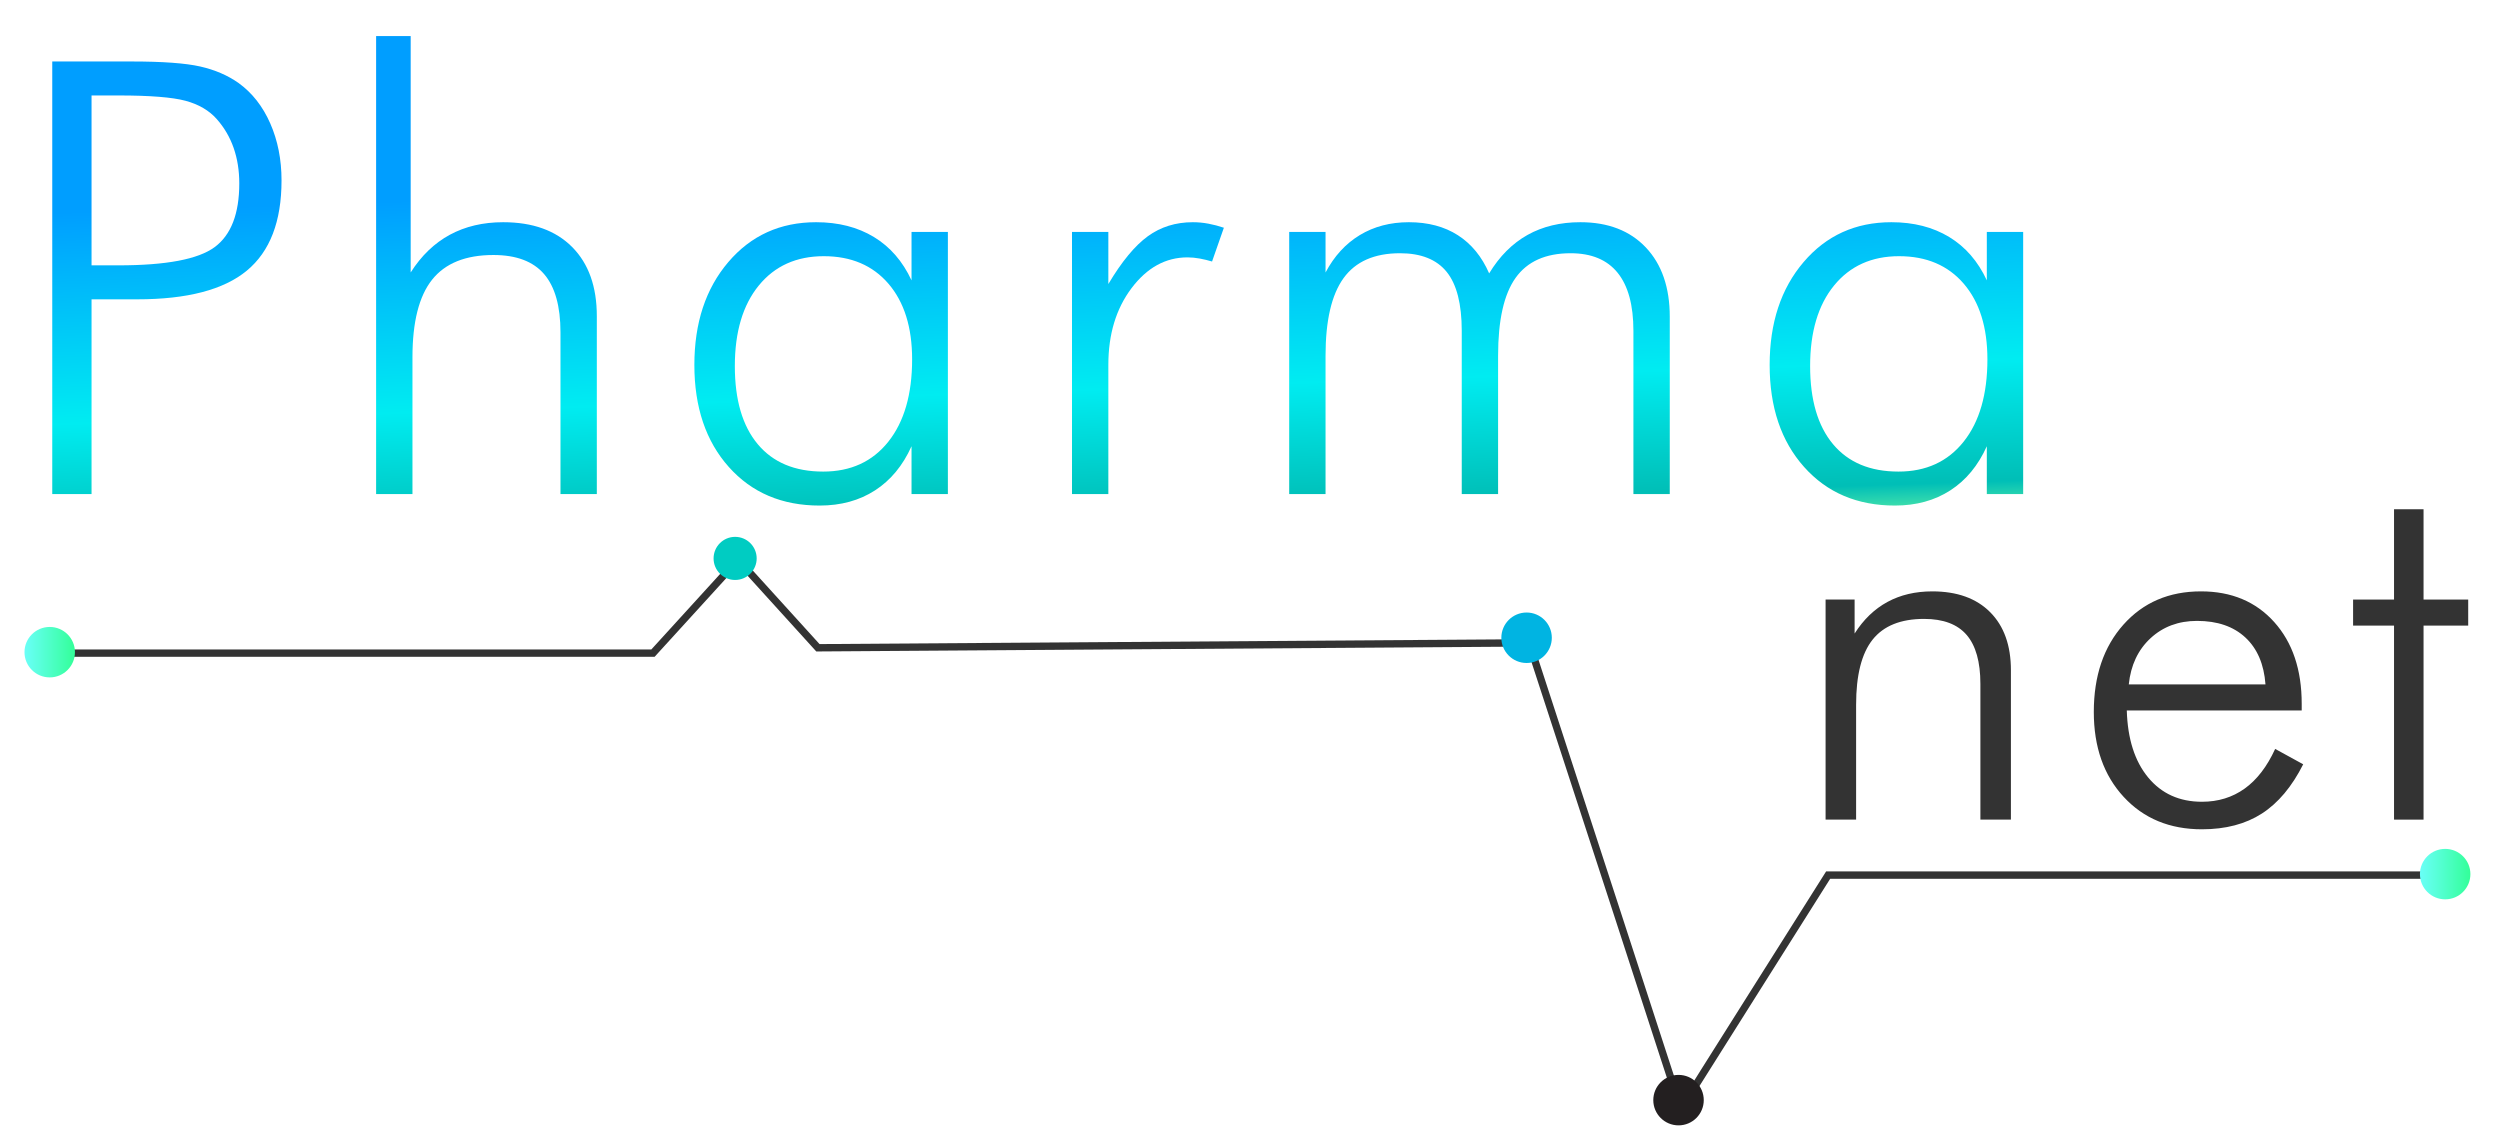
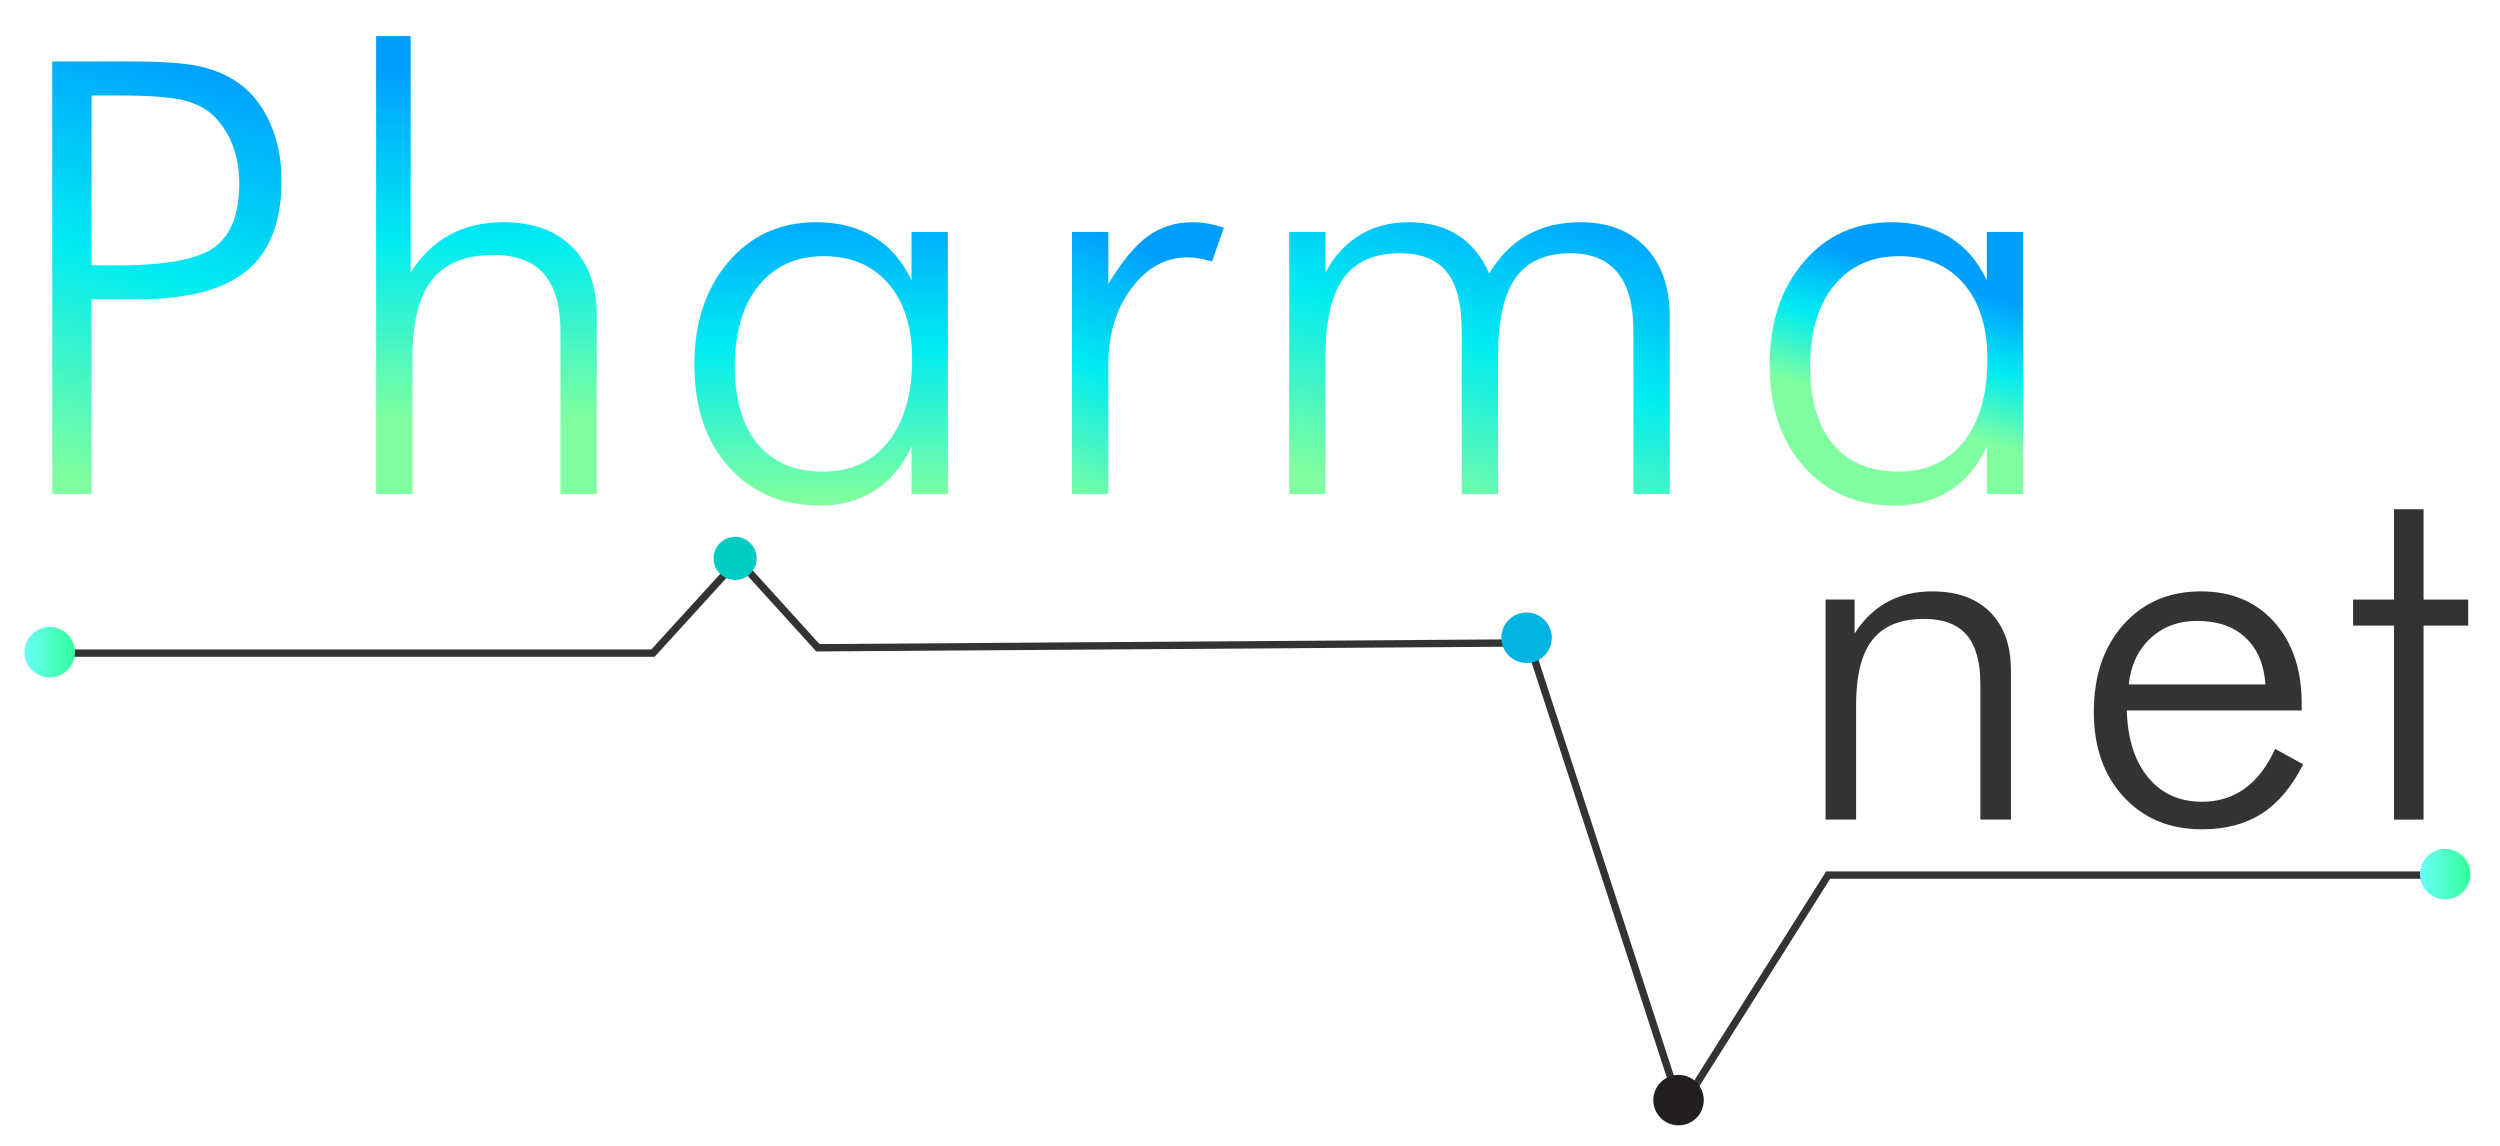
- <svg xmlns="http://www.w3.org/2000/svg" version="1.1" id="svg2" xml:space="preserve" width="452.667" height="207.333" viewBox="0 0 452.667 207.333">
-   <defs id="defs6">
-     <clipPath clipPathUnits="userSpaceOnUse" id="clipPath18">
-       <path d="M 0,155.5 H 339.5 V 0 H 0 Z" id="path16" />
+ <svg xmlns="http://www.w3.org/2000/svg" version="1.1" id="svg3713" xml:space="preserve" width="452.667" height="207.333" viewBox="0 0 452.667 207.333">
+   <defs id="defs3717">
+     <clipPath clipPathUnits="userSpaceOnUse" id="clipPath3729">
+       <path d="M 0,155.5 H 339.5 V 0 H 0 Z" id="path3727" />
    </clipPath>
-     <clipPath clipPathUnits="userSpaceOnUse" id="clipPath38">
-       <path d="M 0,155.5 H 339.5 V 0 H 0 Z" id="path36" />
+     <clipPath clipPathUnits="userSpaceOnUse" id="clipPath3749">
+       <path d="M 0,155.5 H 339.5 V 0 H 0 Z" id="path3747" />
    </clipPath>
-     <linearGradient x1="0" y1="0" x2="1" y2="0" gradientUnits="userSpaceOnUse" gradientTransform="matrix(6.851562,0,0,-6.851562,328.6289,36.79492)" spreadMethod="pad" id="linearGradient60">
-       <stop style="stop-opacity:1;stop-color:#6afff8" offset="0" id="stop56" />
-       <stop style="stop-opacity:1;stop-color:#33ff99" offset="1" id="stop58" />
+     <linearGradient x1="0" y1="0" x2="1" y2="0" gradientUnits="userSpaceOnUse" gradientTransform="matrix(6.851562,0,0,-6.851562,328.6289,36.79492)" spreadMethod="pad" id="linearGradient3771">
+       <stop style="stop-opacity:1;stop-color:#6afff8" offset="0" id="stop3767" />
+       <stop style="stop-opacity:1;stop-color:#33ff99" offset="1" id="stop3769" />
    </linearGradient>
-     <clipPath clipPathUnits="userSpaceOnUse" id="clipPath70">
-       <path d="M 0,155.5 H 339.5 V 0 H 0 Z" id="path68" />
+     <clipPath clipPathUnits="userSpaceOnUse" id="clipPath3781">
+       <path d="M 0,155.5 H 339.5 V 0 H 0 Z" id="path3779" />
    </clipPath>
-     <linearGradient x1="0" y1="0" x2="1" y2="0" gradientUnits="userSpaceOnUse" gradientTransform="matrix(6.852539,0,0,-6.852539,3.325195,66.93555)" spreadMethod="pad" id="linearGradient100">
-       <stop style="stop-opacity:1;stop-color:#6afff8" offset="0" id="stop96" />
-       <stop style="stop-opacity:1;stop-color:#33ff99" offset="1" id="stop98" />
+     <linearGradient x1="0" y1="0" x2="1" y2="0" gradientUnits="userSpaceOnUse" gradientTransform="matrix(6.852539,0,0,-6.852539,3.325195,66.93555)" spreadMethod="pad" id="linearGradient3811">
+       <stop style="stop-opacity:1;stop-color:#6afff8" offset="0" id="stop3807" />
+       <stop style="stop-opacity:1;stop-color:#33ff99" offset="1" id="stop3809" />
    </linearGradient>
-     <linearGradient x1="0" y1="0" x2="1" y2="0" gradientUnits="userSpaceOnUse" gradientTransform="matrix(2.000006,-60,-60,-2.000006,21.83447,134.7783)" spreadMethod="pad" id="linearGradient130">
-       <stop style="stop-opacity:1;stop-color:#009eff" offset="0" id="stop116" />
-       <stop style="stop-opacity:1;stop-color:#009eff" offset="0.128" id="stop118" />
-       <stop style="stop-opacity:1;stop-color:#00ecf1" offset="0.606" id="stop120" />
-       <stop style="stop-opacity:1;stop-color:#00bfb7" offset="0.877" id="stop122" />
-       <stop style="stop-opacity:1;stop-color:#00bfb7" offset="0.881" id="stop124" />
-       <stop style="stop-opacity:1;stop-color:#7fffa0" offset="0.985" id="stop126" />
-       <stop style="stop-opacity:1;stop-color:#7fffa0" offset="1" id="stop128" />
+     <linearGradient x1="0" y1="0" x2="1" y2="0" gradientUnits="userSpaceOnUse" gradientTransform="matrix(-20.63075,-66.65321,-66.65321,20.63075,28.60938,156.5107)" spreadMethod="pad" id="linearGradient3837">
+       <stop style="stop-opacity:1;stop-color:#009eff" offset="0" id="stop3827" />
+       <stop style="stop-opacity:1;stop-color:#009eff" offset="0.128" id="stop3829" />
+       <stop style="stop-opacity:1;stop-color:#00ecf1" offset="0.557" id="stop3831" />
+       <stop style="stop-opacity:1;stop-color:#7fffa0" offset="0.985" id="stop3833" />
+       <stop style="stop-opacity:1;stop-color:#7fffa0" offset="1" id="stop3835" />
    </linearGradient>
-     <linearGradient x1="0" y1="0" x2="1" y2="0" gradientUnits="userSpaceOnUse" gradientTransform="matrix(2.000006,-60,-60,-2.000006,64.87744,136.2129)" spreadMethod="pad" id="linearGradient160">
-       <stop style="stop-opacity:1;stop-color:#009eff" offset="0" id="stop146" />
-       <stop style="stop-opacity:1;stop-color:#009eff" offset="0.128" id="stop148" />
-       <stop style="stop-opacity:1;stop-color:#00ecf1" offset="0.606" id="stop150" />
-       <stop style="stop-opacity:1;stop-color:#00bfb7" offset="0.877" id="stop152" />
-       <stop style="stop-opacity:1;stop-color:#00bfb7" offset="0.881" id="stop154" />
-       <stop style="stop-opacity:1;stop-color:#7fffa0" offset="0.985" id="stop156" />
-       <stop style="stop-opacity:1;stop-color:#7fffa0" offset="1" id="stop158" />
+     <linearGradient x1="0" y1="0" x2="1" y2="0" gradientUnits="userSpaceOnUse" gradientTransform="matrix(-2.4e-6,-55.4685,-55.4685,2.4e-6,66.0625,153.334)" spreadMethod="pad" id="linearGradient3863">
+       <stop style="stop-opacity:1;stop-color:#009eff" offset="0" id="stop3853" />
+       <stop style="stop-opacity:1;stop-color:#009eff" offset="0.128" id="stop3855" />
+       <stop style="stop-opacity:1;stop-color:#00ecf1" offset="0.557" id="stop3857" />
+       <stop style="stop-opacity:1;stop-color:#7fffa0" offset="0.985" id="stop3859" />
+       <stop style="stop-opacity:1;stop-color:#7fffa0" offset="1" id="stop3861" />
    </linearGradient>
-     <linearGradient x1="0" y1="0" x2="1" y2="0" gradientUnits="userSpaceOnUse" gradientTransform="matrix(2.000006,-60,-60,-2.000006,110.7402,137.7417)" spreadMethod="pad" id="linearGradient190">
-       <stop style="stop-opacity:1;stop-color:#009eff" offset="0" id="stop176" />
-       <stop style="stop-opacity:1;stop-color:#009eff" offset="0.128" id="stop178" />
-       <stop style="stop-opacity:1;stop-color:#00ecf1" offset="0.606" id="stop180" />
-       <stop style="stop-opacity:1;stop-color:#00bfb7" offset="0.877" id="stop182" />
-       <stop style="stop-opacity:1;stop-color:#00bfb7" offset="0.881" id="stop184" />
-       <stop style="stop-opacity:1;stop-color:#7fffa0" offset="0.985" id="stop186" />
-       <stop style="stop-opacity:1;stop-color:#7fffa0" offset="1" id="stop188" />
+     <linearGradient x1="0" y1="0" x2="1" y2="0" gradientUnits="userSpaceOnUse" gradientTransform="matrix(-2.1e-6,-47.27706,-47.27706,2.1e-6,111.5078,134.5386)" spreadMethod="pad" id="linearGradient3889">
+       <stop style="stop-opacity:1;stop-color:#009eff" offset="0" id="stop3879" />
+       <stop style="stop-opacity:1;stop-color:#009eff" offset="0.128" id="stop3881" />
+       <stop style="stop-opacity:1;stop-color:#00ecf1" offset="0.557" id="stop3883" />
+       <stop style="stop-opacity:1;stop-color:#7fffa0" offset="0.985" id="stop3885" />
+       <stop style="stop-opacity:1;stop-color:#7fffa0" offset="1" id="stop3887" />
    </linearGradient>
-     <linearGradient x1="0" y1="0" x2="1" y2="0" gradientUnits="userSpaceOnUse" gradientTransform="matrix(2.000006,-60,-60,-2.000006,154.7993,139.2105)" spreadMethod="pad" id="linearGradient220">
-       <stop style="stop-opacity:1;stop-color:#009eff" offset="0" id="stop206" />
-       <stop style="stop-opacity:1;stop-color:#009eff" offset="0.128" id="stop208" />
-       <stop style="stop-opacity:1;stop-color:#00ecf1" offset="0.606" id="stop210" />
-       <stop style="stop-opacity:1;stop-color:#00bfb7" offset="0.877" id="stop212" />
-       <stop style="stop-opacity:1;stop-color:#00bfb7" offset="0.881" id="stop214" />
-       <stop style="stop-opacity:1;stop-color:#7fffa0" offset="0.985" id="stop216" />
-       <stop style="stop-opacity:1;stop-color:#7fffa0" offset="1" id="stop218" />
+     <linearGradient x1="0" y1="0" x2="1" y2="0" gradientUnits="userSpaceOnUse" gradientTransform="matrix(-16.36318,-38.69218,-38.69218,16.36318,157.2354,127.0698)" spreadMethod="pad" id="linearGradient3915">
+       <stop style="stop-opacity:1;stop-color:#009eff" offset="0" id="stop3905" />
+       <stop style="stop-opacity:1;stop-color:#009eff" offset="0.128" id="stop3907" />
+       <stop style="stop-opacity:1;stop-color:#00ecf1" offset="0.557" id="stop3909" />
+       <stop style="stop-opacity:1;stop-color:#7fffa0" offset="0.985" id="stop3911" />
+       <stop style="stop-opacity:1;stop-color:#7fffa0" offset="1" id="stop3913" />
    </linearGradient>
-     <linearGradient x1="0" y1="0" x2="1" y2="0" gradientUnits="userSpaceOnUse" gradientTransform="matrix(2.000006,-60,-60,-2.000006,199.5781,140.7031)" spreadMethod="pad" id="linearGradient250">
-       <stop style="stop-opacity:1;stop-color:#009eff" offset="0" id="stop236" />
-       <stop style="stop-opacity:1;stop-color:#009eff" offset="0.128" id="stop238" />
-       <stop style="stop-opacity:1;stop-color:#00ecf1" offset="0.606" id="stop240" />
-       <stop style="stop-opacity:1;stop-color:#00bfb7" offset="0.877" id="stop242" />
-       <stop style="stop-opacity:1;stop-color:#00bfb7" offset="0.881" id="stop244" />
-       <stop style="stop-opacity:1;stop-color:#7fffa0" offset="0.985" id="stop246" />
-       <stop style="stop-opacity:1;stop-color:#7fffa0" offset="1" id="stop248" />
+     <linearGradient x1="0" y1="0" x2="1" y2="0" gradientUnits="userSpaceOnUse" gradientTransform="matrix(-15.90591,-51.38833,-51.38833,15.90591,210.4356,136.9678)" spreadMethod="pad" id="linearGradient3941">
+       <stop style="stop-opacity:1;stop-color:#009eff" offset="0" id="stop3931" />
+       <stop style="stop-opacity:1;stop-color:#009eff" offset="0.128" id="stop3933" />
+       <stop style="stop-opacity:1;stop-color:#00ecf1" offset="0.557" id="stop3935" />
+       <stop style="stop-opacity:1;stop-color:#7fffa0" offset="0.985" id="stop3937" />
+       <stop style="stop-opacity:1;stop-color:#7fffa0" offset="1" id="stop3939" />
    </linearGradient>
-     <linearGradient x1="0" y1="0" x2="1" y2="0" gradientUnits="userSpaceOnUse" gradientTransform="matrix(2.000006,-60,-60,-2.000006,256.6025,142.6035)" spreadMethod="pad" id="linearGradient280">
-       <stop style="stop-opacity:1;stop-color:#009eff" offset="0" id="stop266" />
-       <stop style="stop-opacity:1;stop-color:#009eff" offset="0.128" id="stop268" />
-       <stop style="stop-opacity:1;stop-color:#00ecf1" offset="0.606" id="stop270" />
-       <stop style="stop-opacity:1;stop-color:#00bfb7" offset="0.877" id="stop272" />
-       <stop style="stop-opacity:1;stop-color:#00bfb7" offset="0.881" id="stop274" />
-       <stop style="stop-opacity:1;stop-color:#7fffa0" offset="0.985" id="stop276" />
-       <stop style="stop-opacity:1;stop-color:#7fffa0" offset="1" id="stop278" />
+     <linearGradient x1="0" y1="0" x2="1" y2="0" gradientUnits="userSpaceOnUse" gradientTransform="matrix(-6.676531,-21.57034,-21.57034,6.676531,264.1045,120.4404)" spreadMethod="pad" id="linearGradient3967">
+       <stop style="stop-opacity:1;stop-color:#009eff" offset="0" id="stop3957" />
+       <stop style="stop-opacity:1;stop-color:#009eff" offset="0.128" id="stop3959" />
+       <stop style="stop-opacity:1;stop-color:#00ecf1" offset="0.557" id="stop3961" />
+       <stop style="stop-opacity:1;stop-color:#7fffa0" offset="0.985" id="stop3963" />
+       <stop style="stop-opacity:1;stop-color:#7fffa0" offset="1" id="stop3965" />
    </linearGradient>
  </defs>
-   <g id="g10" transform="matrix(1.333333,0,0,-1.333333,0,207.3333)">
-     <g id="g12">
-       <g id="g14" clip-path="url(#clipPath18)">
-         <g id="g20" transform="translate(247.915,44.1953)">
-           <path d="M 0,0 V 29.885 H 3.941 V 25.27 c 1.213,1.908 2.702,3.339 4.465,4.294 1.763,0.956 3.79,1.432 6.081,1.432 3.37,0 5.992,-0.943 7.867,-2.83 1.875,-1.887 2.814,-4.514 2.814,-7.883 V 0 h -4.145 v 18.43 c 0,2.986 -0.623,5.205 -1.87,6.654 -1.246,1.449 -3.173,2.173 -5.778,2.173 -3.166,0 -5.497,-0.939 -6.99,-2.814 C 4.891,22.568 4.145,19.62 4.145,15.6 V 0 Z" style="fill:#333333;fill-opacity:1;fill-rule:nonzero;stroke:none" id="path22" />
+   <g id="g3721" transform="matrix(1.333333,0,0,-1.333333,0,207.3333)">
+     <g id="g3723">
+       <g id="g3725" clip-path="url(#clipPath3729)">
+         <g id="g3731" transform="translate(247.915,44.1953)">
+           <path d="M 0,0 V 29.885 H 3.941 V 25.27 c 1.213,1.908 2.702,3.339 4.465,4.294 1.763,0.956 3.79,1.432 6.081,1.432 3.37,0 5.992,-0.943 7.867,-2.83 1.875,-1.887 2.814,-4.514 2.814,-7.883 V 0 h -4.145 v 18.43 c 0,2.986 -0.623,5.205 -1.87,6.654 -1.246,1.449 -3.173,2.173 -5.778,2.173 -3.166,0 -5.497,-0.939 -6.99,-2.814 C 4.891,22.568 4.145,19.62 4.145,15.6 V 0 Z" style="fill:#333333;fill-opacity:1;fill-rule:nonzero;stroke:none" id="path3733" />
        </g>
-         <g id="g24" transform="translate(289.0889,62.5576)">
-           <path d="M 0,0 H 18.564 C 18.362,2.74 17.453,4.862 15.836,6.368 14.219,7.872 12.028,8.625 9.266,8.625 6.75,8.625 4.645,7.839 2.948,6.267 1.252,4.694 0.27,2.605 0,0 m -4.75,-3.739 c 0,4.896 1.342,8.848 4.026,11.859 2.684,3.01 6.194,4.514 10.529,4.514 4.133,0 7.445,-1.387 9.939,-4.16 2.492,-2.775 3.739,-6.475 3.739,-11.102 v -0.91 H -0.27 c 0.113,-3.863 1.079,-6.895 2.899,-9.096 1.818,-2.202 4.256,-3.303 7.31,-3.303 2.202,0 4.133,0.596 5.795,1.787 1.662,1.19 3.043,2.987 4.145,5.39 l 3.807,-2.089 c -1.528,-3.032 -3.398,-5.261 -5.61,-6.687 -2.213,-1.426 -4.925,-2.14 -8.137,-2.14 -4.379,0 -7.922,1.466 -10.629,4.398 -2.707,2.929 -4.06,6.776 -4.06,11.539" style="fill:#333333;fill-opacity:1;fill-rule:nonzero;stroke:none" id="path26" />
+         <g id="g3735" transform="translate(289.0889,62.5576)">
+           <path d="M 0,0 H 18.564 C 18.362,2.74 17.453,4.862 15.836,6.368 14.219,7.872 12.028,8.625 9.266,8.625 6.75,8.625 4.645,7.839 2.948,6.267 1.252,4.694 0.27,2.605 0,0 m -4.75,-3.739 c 0,4.896 1.342,8.848 4.026,11.859 2.684,3.01 6.194,4.514 10.529,4.514 4.133,0 7.445,-1.387 9.939,-4.16 2.492,-2.775 3.739,-6.475 3.739,-11.102 v -0.91 H -0.27 c 0.113,-3.863 1.079,-6.895 2.899,-9.096 1.818,-2.202 4.256,-3.303 7.31,-3.303 2.202,0 4.133,0.596 5.795,1.787 1.662,1.19 3.043,2.987 4.145,5.39 l 3.807,-2.089 c -1.528,-3.032 -3.398,-5.261 -5.61,-6.687 -2.213,-1.426 -4.925,-2.14 -8.137,-2.14 -4.379,0 -7.922,1.466 -10.629,4.398 -2.707,2.929 -4.06,6.776 -4.06,11.539" style="fill:#333333;fill-opacity:1;fill-rule:nonzero;stroke:none" id="path3737" />
        </g>
-         <g id="g28" transform="translate(319.5498,70.543)">
-           <path d="M 0,0 V 3.537 H 5.56 V 15.801 H 9.568 V 3.537 h 6.065 V 0 H 9.568 V -26.348 H 5.56 L 5.56,0 Z" style="fill:#333333;fill-opacity:1;fill-rule:nonzero;stroke:none" id="path30" />
+         <g id="g3739" transform="translate(319.5498,70.543)">
+           <path d="M 0,0 V 3.537 H 5.56 V 15.801 H 9.568 V 3.537 h 6.065 V 0 H 9.568 V -26.348 H 5.56 L 5.56,0 Z" style="fill:#333333;fill-opacity:1;fill-rule:nonzero;stroke:none" id="path3741" />
        </g>
      </g>
    </g>
-     <g id="g32">
-       <g id="g34" clip-path="url(#clipPath38)">
-         <g id="g40" transform="translate(7.0981,66.8027)">
-           <path d="m 0,0 h 81.574 l 11.555,12.682 10.845,-11.953 96.58,0.664 c 20.639,-63.227 20.583,-63.375 20.639,-63.227 0.056,0.148 19.971,31.693 19.971,31.693 h 84.139" style="fill:none;stroke:#333333;stroke-width:1;stroke-linecap:butt;stroke-linejoin:miter;stroke-miterlimit:10;stroke-dasharray:none;stroke-opacity:1" id="path42" />
+     <g id="g3743">
+       <g id="g3745" clip-path="url(#clipPath3749)">
+         <g id="g3751" transform="translate(7.0981,66.8027)">
+           <path d="m 0,0 h 81.574 l 11.555,12.682 10.845,-11.953 96.58,0.664 c 20.639,-63.227 20.583,-63.375 20.639,-63.227 0.056,0.148 19.971,31.693 19.971,31.693 h 84.139" style="fill:none;stroke:#333333;stroke-width:1;stroke-linecap:butt;stroke-linejoin:miter;stroke-miterlimit:10;stroke-dasharray:none;stroke-opacity:1" id="path3753" />
        </g>
      </g>
    </g>
-     <g id="g44">
-       <g id="g46">
-         <g id="g52">
-           <g id="g54">
-             <path d="m 328.629,36.795 c 0,-1.892 1.533,-3.426 3.426,-3.426 v 0 c 1.891,0 3.425,1.534 3.425,3.426 v 0 c 0,1.893 -1.534,3.426 -3.425,3.426 v 0 c -1.893,0 -3.426,-1.533 -3.426,-3.426" style="fill:url(#linearGradient60);stroke:none" id="path62" />
+     <g id="g3755">
+       <g id="g3757">
+         <g id="g3763">
+           <g id="g3765">
+             <path d="m 328.629,36.795 c 0,-1.892 1.533,-3.426 3.426,-3.426 v 0 c 1.891,0 3.425,1.534 3.425,3.426 v 0 c 0,1.893 -1.534,3.426 -3.425,3.426 v 0 c -1.893,0 -3.426,-1.533 -3.426,-3.426" style="fill:url(#linearGradient3771);stroke:none" id="path3773" />
          </g>
        </g>
      </g>
    </g>
-     <g id="g64">
-       <g id="g66" clip-path="url(#clipPath70)">
-         <g id="g72" transform="translate(231.3711,6.1025)">
-           <path d="m 0,0 c 0,-1.893 -1.533,-3.427 -3.426,-3.427 -1.892,0 -3.428,1.534 -3.428,3.427 0,1.894 1.536,3.426 3.428,3.426 C -1.533,3.426 0,1.894 0,0" style="fill:#231f20;fill-opacity:1;fill-rule:nonzero;stroke:none" id="path74" />
+     <g id="g3775">
+       <g id="g3777" clip-path="url(#clipPath3781)">
+         <g id="g3783" transform="translate(231.3711,6.1025)">
+           <path d="m 0,0 c 0,-1.893 -1.533,-3.427 -3.426,-3.427 -1.892,0 -3.428,1.534 -3.428,3.427 0,1.894 1.536,3.426 3.428,3.426 C -1.533,3.426 0,1.894 0,0" style="fill:#231f20;fill-opacity:1;fill-rule:nonzero;stroke:none" id="path3785" />
        </g>
-         <g id="g76" transform="translate(210.7363,68.8926)">
-           <path d="m 0,0 c 0,-1.893 -1.535,-3.427 -3.424,-3.427 -1.894,0 -3.429,1.534 -3.429,3.427 0,1.893 1.535,3.427 3.429,3.427 C -1.535,3.427 0,1.893 0,0" style="fill:#00b4e2;fill-opacity:1;fill-rule:nonzero;stroke:none" id="path78" />
+         <g id="g3787" transform="translate(210.7363,68.8926)">
+           <path d="m 0,0 c 0,-1.893 -1.535,-3.427 -3.424,-3.427 -1.894,0 -3.429,1.534 -3.429,3.427 0,1.893 1.535,3.427 3.429,3.427 C -1.535,3.427 0,1.893 0,0" style="fill:#00b4e2;fill-opacity:1;fill-rule:nonzero;stroke:none" id="path3789" />
        </g>
-         <g id="g80" transform="translate(102.7568,79.666)">
-           <path d="m 0,0 c 0,-1.613 -1.31,-2.926 -2.926,-2.926 -1.616,0 -2.927,1.313 -2.927,2.926 0,1.618 1.311,2.929 2.927,2.929 C -1.31,2.929 0,1.618 0,0" style="fill:#00ccc2;fill-opacity:1;fill-rule:nonzero;stroke:none" id="path82" />
+         <g id="g3791" transform="translate(102.7568,79.666)">
+           <path d="m 0,0 c 0,-1.613 -1.31,-2.926 -2.926,-2.926 -1.616,0 -2.927,1.313 -2.927,2.926 0,1.618 1.311,2.929 2.927,2.929 C -1.31,2.929 0,1.618 0,0" style="fill:#00ccc2;fill-opacity:1;fill-rule:nonzero;stroke:none" id="path3793" />
        </g>
      </g>
    </g>
-     <g id="g84">
-       <g id="g86">
-         <g id="g92">
-           <g id="g94">
-             <path d="m 3.326,66.935 c 0,-1.893 1.533,-3.426 3.426,-3.426 v 0 c 1.892,0 3.426,1.533 3.426,3.426 v 0 c 0,1.893 -1.534,3.426 -3.426,3.426 v 0 c -1.893,0 -3.426,-1.533 -3.426,-3.426" style="fill:url(#linearGradient100);stroke:none" id="path102" />
+     <g id="g3795">
+       <g id="g3797">
+         <g id="g3803">
+           <g id="g3805">
+             <path d="m 3.326,66.935 c 0,-1.893 1.533,-3.426 3.426,-3.426 v 0 c 1.892,0 3.426,1.533 3.426,3.426 v 0 c 0,1.893 -1.534,3.426 -3.426,3.426 v 0 c -1.893,0 -3.426,-1.533 -3.426,-3.426" style="fill:url(#linearGradient3811);stroke:none" id="path3813" />
          </g>
        </g>
      </g>
    </g>
-     <g id="g104">
-       <g id="g106">
-         <g id="g112">
-           <g id="g114">
-             <path d="M 7.096,147.151 V 88.409 h 5.336 v 26.442 h 6.199 c 6.789,0 11.752,1.299 14.891,3.898 v 0 c 3.14,2.598 4.71,6.682 4.71,12.252 v 0 c 0,2.832 -0.509,5.409 -1.529,7.734 v 0 c -1.02,2.325 -2.454,4.154 -4.304,5.491 v 0 c -1.475,1.041 -3.212,1.79 -5.21,2.244 v 0 c -1.998,0.453 -5.116,0.681 -9.353,0.681 v 0 z m 5.336,-4.614 h 3.652 c 4.279,0 7.315,-0.242 9.108,-0.723 v 0 c 1.792,-0.483 3.21,-1.314 4.252,-2.493 v 0 c 1.016,-1.152 1.779,-2.459 2.288,-3.919 v 0 c 0.507,-1.461 0.763,-3.062 0.763,-4.803 v 0 c 0,-4.126 -1.118,-7.014 -3.351,-8.662 v 0 c -2.234,-1.648 -6.587,-2.472 -13.06,-2.472 v 0 h -3.652 z" style="fill:url(#linearGradient130);stroke:none" id="path132" />
+     <g id="g3815">
+       <g id="g3817">
+         <g id="g3823">
+           <g id="g3825">
+             <path d="M 7.096,147.151 V 88.409 h 5.336 v 26.442 h 6.199 c 6.789,0 11.752,1.299 14.891,3.898 v 0 c 3.14,2.598 4.71,6.682 4.71,12.252 v 0 c 0,2.832 -0.509,5.409 -1.529,7.734 v 0 c -1.02,2.325 -2.454,4.154 -4.304,5.491 v 0 c -1.475,1.041 -3.212,1.79 -5.21,2.244 v 0 c -1.998,0.453 -5.116,0.681 -9.353,0.681 v 0 z m 5.336,-4.614 h 3.652 c 4.279,0 7.315,-0.242 9.108,-0.723 v 0 c 1.792,-0.483 3.21,-1.314 4.252,-2.493 v 0 c 1.016,-1.152 1.779,-2.459 2.288,-3.919 v 0 c 0.507,-1.461 0.763,-3.062 0.763,-4.803 v 0 c 0,-4.126 -1.118,-7.014 -3.351,-8.662 v 0 c -2.234,-1.648 -6.587,-2.472 -13.06,-2.472 v 0 h -3.652 z" style="fill:url(#linearGradient3837);stroke:none" id="path3839" />
          </g>
        </g>
      </g>
    </g>
-     <g id="g134">
-       <g id="g136">
-         <g id="g142">
-           <g id="g144">
-             <path d="M 51.076,150.602 V 88.409 h 4.936 v 18.578 c 0,4.788 0.889,8.299 2.668,10.532 v 0 c 1.778,2.233 4.554,3.351 8.326,3.351 v 0 c 3.102,0 5.396,-0.863 6.88,-2.588 v 0 c 1.485,-1.726 2.228,-4.368 2.228,-7.925 v 0 -21.948 h 4.935 v 24.155 c 0,4.012 -1.116,7.142 -3.35,9.389 v 0 c -2.233,2.247 -5.356,3.37 -9.369,3.37 v 0 c -2.729,0 -5.143,-0.569 -7.243,-1.704 v 0 c -2.1,-1.139 -3.871,-2.844 -5.316,-5.117 v 0 32.1 z" style="fill:url(#linearGradient160);stroke:none" id="path162" />
+     <g id="g3841">
+       <g id="g3843">
+         <g id="g3849">
+           <g id="g3851">
+             <path d="M 51.076,150.602 V 88.409 h 4.936 v 18.578 c 0,4.788 0.889,8.299 2.668,10.532 v 0 c 1.778,2.233 4.554,3.351 8.326,3.351 v 0 c 3.102,0 5.396,-0.863 6.88,-2.588 v 0 c 1.485,-1.726 2.228,-4.368 2.228,-7.925 v 0 -21.948 h 4.935 v 24.155 c 0,4.012 -1.116,7.142 -3.35,9.389 v 0 c -2.233,2.247 -5.356,3.37 -9.369,3.37 v 0 c -2.729,0 -5.143,-0.569 -7.243,-1.704 v 0 c -2.1,-1.139 -3.871,-2.844 -5.316,-5.117 v 0 32.1 z" style="fill:url(#linearGradient3863);stroke:none" id="path3865" />
          </g>
        </g>
      </g>
    </g>
-     <g id="g164">
-       <g id="g166">
-         <g id="g172">
-           <g id="g174">
-             <path d="m 98.909,119.915 c -3.076,-3.604 -4.614,-8.262 -4.614,-13.972 v 0 c 0,-5.739 1.558,-10.357 4.674,-13.853 v 0 c 3.115,-3.498 7.228,-5.245 12.338,-5.245 v 0 c 2.89,0 5.397,0.687 7.524,2.063 v 0 c 2.126,1.376 3.778,3.374 4.955,5.992 v 0 -6.491 h 4.936 v 35.59 h -4.936 v -6.571 c -1.204,2.591 -2.909,4.554 -5.116,5.891 v 0 c -2.206,1.336 -4.822,2.004 -7.844,2.004 v 0 c -4.87,0 -8.842,-1.802 -11.917,-5.408 m 3.993,-24.735 c -2.074,2.48 -3.111,6.015 -3.111,10.603 v 0 c 0,4.643 1.084,8.29 3.251,10.944 v 0 c 2.166,2.654 5.108,3.982 8.827,3.982 v 0 c 3.717,0 6.647,-1.248 8.787,-3.741 v 0 c 2.14,-2.494 3.21,-5.916 3.21,-10.264 v 0 c 0,-4.748 -1.077,-8.477 -3.23,-11.184 v 0 c -2.154,-2.708 -5.103,-4.061 -8.847,-4.061 v 0 c -3.852,0 -6.816,1.239 -8.887,3.721" style="fill:url(#linearGradient190);stroke:none" id="path192" />
+     <g id="g3867">
+       <g id="g3869">
+         <g id="g3875">
+           <g id="g3877">
+             <path d="m 98.909,119.915 c -3.076,-3.604 -4.614,-8.262 -4.614,-13.972 v 0 c 0,-5.739 1.558,-10.357 4.674,-13.853 v 0 c 3.115,-3.498 7.228,-5.245 12.338,-5.245 v 0 c 2.89,0 5.397,0.687 7.524,2.063 v 0 c 2.126,1.376 3.778,3.374 4.955,5.992 v 0 -6.491 h 4.936 v 35.59 h -4.936 v -6.571 c -1.204,2.591 -2.909,4.554 -5.116,5.891 v 0 c -2.206,1.336 -4.822,2.004 -7.844,2.004 v 0 c -4.87,0 -8.842,-1.802 -11.917,-5.408 m 3.993,-24.735 c -2.074,2.48 -3.111,6.015 -3.111,10.603 v 0 c 0,4.643 1.084,8.29 3.251,10.944 v 0 c 2.166,2.654 5.108,3.982 8.827,3.982 v 0 c 3.717,0 6.647,-1.248 8.787,-3.741 v 0 c 2.14,-2.494 3.21,-5.916 3.21,-10.264 v 0 c 0,-4.748 -1.077,-8.477 -3.23,-11.184 v 0 c -2.154,-2.708 -5.103,-4.061 -8.847,-4.061 v 0 c -3.852,0 -6.816,1.239 -8.887,3.721" style="fill:url(#linearGradient3889);stroke:none" id="path3891" />
          </g>
        </g>
      </g>
    </g>
-     <g id="g194">
-       <g id="g196">
-         <g id="g202">
-           <g id="g204">
-             <path d="m 155.869,123.413 c -1.752,-1.272 -3.538,-3.434 -5.356,-6.485 v 0 7.071 h -4.935 v -35.59 h 4.935 v 17.538 c 0,4.156 1.05,7.629 3.149,10.419 v 0 c 2.1,2.788 4.635,4.183 7.604,4.183 v 0 c 0.534,0 1.09,-0.055 1.666,-0.16 v 0 c 0.574,-0.108 1.13,-0.242 1.665,-0.402 v 0 l 1.605,4.587 c -0.697,0.236 -1.399,0.42 -2.106,0.552 v 0 c -0.711,0.132 -1.413,0.197 -2.107,0.197 v 0 c -2.328,0 -4.368,-0.636 -6.12,-1.91" style="fill:url(#linearGradient220);stroke:none" id="path222" />
+     <g id="g3893">
+       <g id="g3895">
+         <g id="g3901">
+           <g id="g3903">
+             <path d="m 155.869,123.413 c -1.752,-1.272 -3.538,-3.434 -5.356,-6.485 v 0 7.071 h -4.935 v -35.59 h 4.935 v 17.538 c 0,4.156 1.05,7.629 3.149,10.419 v 0 c 2.1,2.788 4.635,4.183 7.604,4.183 v 0 c 0.534,0 1.09,-0.055 1.666,-0.16 v 0 c 0.574,-0.108 1.13,-0.242 1.665,-0.402 v 0 l 1.605,4.587 c -0.697,0.236 -1.399,0.42 -2.106,0.552 v 0 c -0.711,0.132 -1.413,0.197 -2.107,0.197 v 0 c -2.328,0 -4.368,-0.636 -6.12,-1.91" style="fill:url(#linearGradient3915);stroke:none" id="path3917" />
          </g>
        </g>
      </g>
    </g>
-     <g id="g224">
-       <g id="g226">
-         <g id="g232">
-           <g id="g234">
-             <path d="m 207.437,123.596 c -2.058,-1.152 -3.796,-2.892 -5.21,-5.221 v 0 c -0.992,2.276 -2.409,4.004 -4.245,5.182 v 0 c -1.838,1.177 -4.056,1.766 -6.658,1.766 v 0 c -2.516,0 -4.734,-0.582 -6.66,-1.746 v 0 c -1.926,-1.165 -3.479,-2.858 -4.655,-5.081 v 0 5.503 h -4.935 v -35.59 h 4.935 v 18.785 c 0,4.772 0.815,8.285 2.448,10.538 v 0 c 1.631,2.252 4.185,3.378 7.663,3.378 v 0 c 2.862,0 4.976,-0.845 6.34,-2.533 v 0 c 1.364,-1.69 2.046,-4.359 2.046,-8.005 v 0 -22.163 h 4.935 v 18.785 c 0,4.825 0.792,8.352 2.381,10.578 v 0 c 1.59,2.226 4.078,3.338 7.468,3.338 v 0 c 2.828,0 4.957,-0.885 6.386,-2.655 v 0 c 1.429,-1.769 2.142,-4.397 2.142,-7.883 v 0 -22.163 h 4.936 v 24.075 c 0,3.985 -1.084,7.121 -3.246,9.408 v 0 c -2.166,2.287 -5.13,3.431 -8.896,3.431 v 0 c -2.726,0 -5.118,-0.576 -7.175,-1.727" style="fill:url(#linearGradient250);stroke:none" id="path252" />
+     <g id="g3919">
+       <g id="g3921">
+         <g id="g3927">
+           <g id="g3929">
+             <path d="m 207.437,123.596 c -2.058,-1.152 -3.796,-2.892 -5.21,-5.221 v 0 c -0.992,2.276 -2.409,4.004 -4.245,5.182 v 0 c -1.838,1.177 -4.056,1.766 -6.658,1.766 v 0 c -2.516,0 -4.734,-0.582 -6.66,-1.746 v 0 c -1.926,-1.165 -3.479,-2.858 -4.655,-5.081 v 0 5.503 h -4.935 v -35.59 h 4.935 v 18.785 c 0,4.772 0.815,8.285 2.448,10.538 v 0 c 1.631,2.252 4.185,3.378 7.663,3.378 v 0 c 2.862,0 4.976,-0.845 6.34,-2.533 v 0 c 1.364,-1.69 2.046,-4.359 2.046,-8.005 v 0 -22.163 h 4.935 v 18.785 c 0,4.825 0.792,8.352 2.381,10.578 v 0 c 1.59,2.226 4.078,3.338 7.468,3.338 v 0 c 2.828,0 4.957,-0.885 6.386,-2.655 v 0 c 1.429,-1.769 2.142,-4.397 2.142,-7.883 v 0 -22.163 h 4.936 v 24.075 c 0,3.985 -1.084,7.121 -3.246,9.408 v 0 c -2.166,2.287 -5.13,3.431 -8.896,3.431 v 0 c -2.726,0 -5.118,-0.576 -7.175,-1.727" style="fill:url(#linearGradient3941);stroke:none" id="path3943" />
          </g>
        </g>
      </g>
    </g>
-     <g id="g254">
-       <g id="g256">
-         <g id="g262">
-           <g id="g264">
-             <path d="m 244.933,119.915 c -3.077,-3.604 -4.614,-8.262 -4.614,-13.972 v 0 c 0,-5.739 1.557,-10.357 4.675,-13.853 v 0 c 3.115,-3.498 7.228,-5.245 12.338,-5.245 v 0 c 2.889,0 5.397,0.687 7.524,2.063 v 0 c 2.126,1.376 3.777,3.374 4.954,5.992 v 0 -6.491 h 4.936 v 35.59 h -4.936 v -6.571 c -1.202,2.591 -2.909,4.554 -5.115,5.891 v 0 c -2.206,1.336 -4.823,2.004 -7.844,2.004 v 0 c -4.87,0 -8.842,-1.802 -11.918,-5.408 m 3.993,-24.735 c -2.074,2.48 -3.11,6.015 -3.11,10.603 v 0 c 0,4.643 1.084,8.29 3.25,10.944 v 0 c 2.167,2.654 5.108,3.982 8.827,3.982 v 0 c 3.718,0 6.647,-1.248 8.788,-3.741 v 0 c 2.138,-2.494 3.209,-5.916 3.209,-10.264 v 0 c 0,-4.748 -1.076,-8.477 -3.229,-11.184 v 0 c -2.155,-2.708 -5.103,-4.061 -8.848,-4.061 v 0 c -3.851,0 -6.814,1.239 -8.887,3.721" style="fill:url(#linearGradient280);stroke:none" id="path282" />
+     <g id="g3945">
+       <g id="g3947">
+         <g id="g3953">
+           <g id="g3955">
+             <path d="m 244.933,119.915 c -3.077,-3.604 -4.614,-8.262 -4.614,-13.972 v 0 c 0,-5.739 1.557,-10.357 4.675,-13.853 v 0 c 3.115,-3.498 7.228,-5.245 12.338,-5.245 v 0 c 2.889,0 5.397,0.687 7.524,2.063 v 0 c 2.126,1.376 3.777,3.374 4.954,5.992 v 0 -6.491 h 4.936 v 35.59 h -4.936 v -6.571 c -1.202,2.591 -2.909,4.554 -5.115,5.891 v 0 c -2.206,1.336 -4.823,2.004 -7.844,2.004 v 0 c -4.87,0 -8.842,-1.802 -11.918,-5.408 m 3.993,-24.735 c -2.074,2.48 -3.11,6.015 -3.11,10.603 v 0 c 0,4.643 1.084,8.29 3.25,10.944 v 0 c 2.167,2.654 5.108,3.982 8.827,3.982 v 0 c 3.718,0 6.647,-1.248 8.788,-3.741 v 0 c 2.138,-2.494 3.209,-5.916 3.209,-10.264 v 0 c 0,-4.748 -1.076,-8.477 -3.229,-11.184 v 0 c -2.155,-2.708 -5.103,-4.061 -8.848,-4.061 v 0 c -3.851,0 -6.814,1.239 -8.887,3.721" style="fill:url(#linearGradient3967);stroke:none" id="path3969" />
          </g>
        </g>
      </g>
    </g>
  </g>
</svg>
